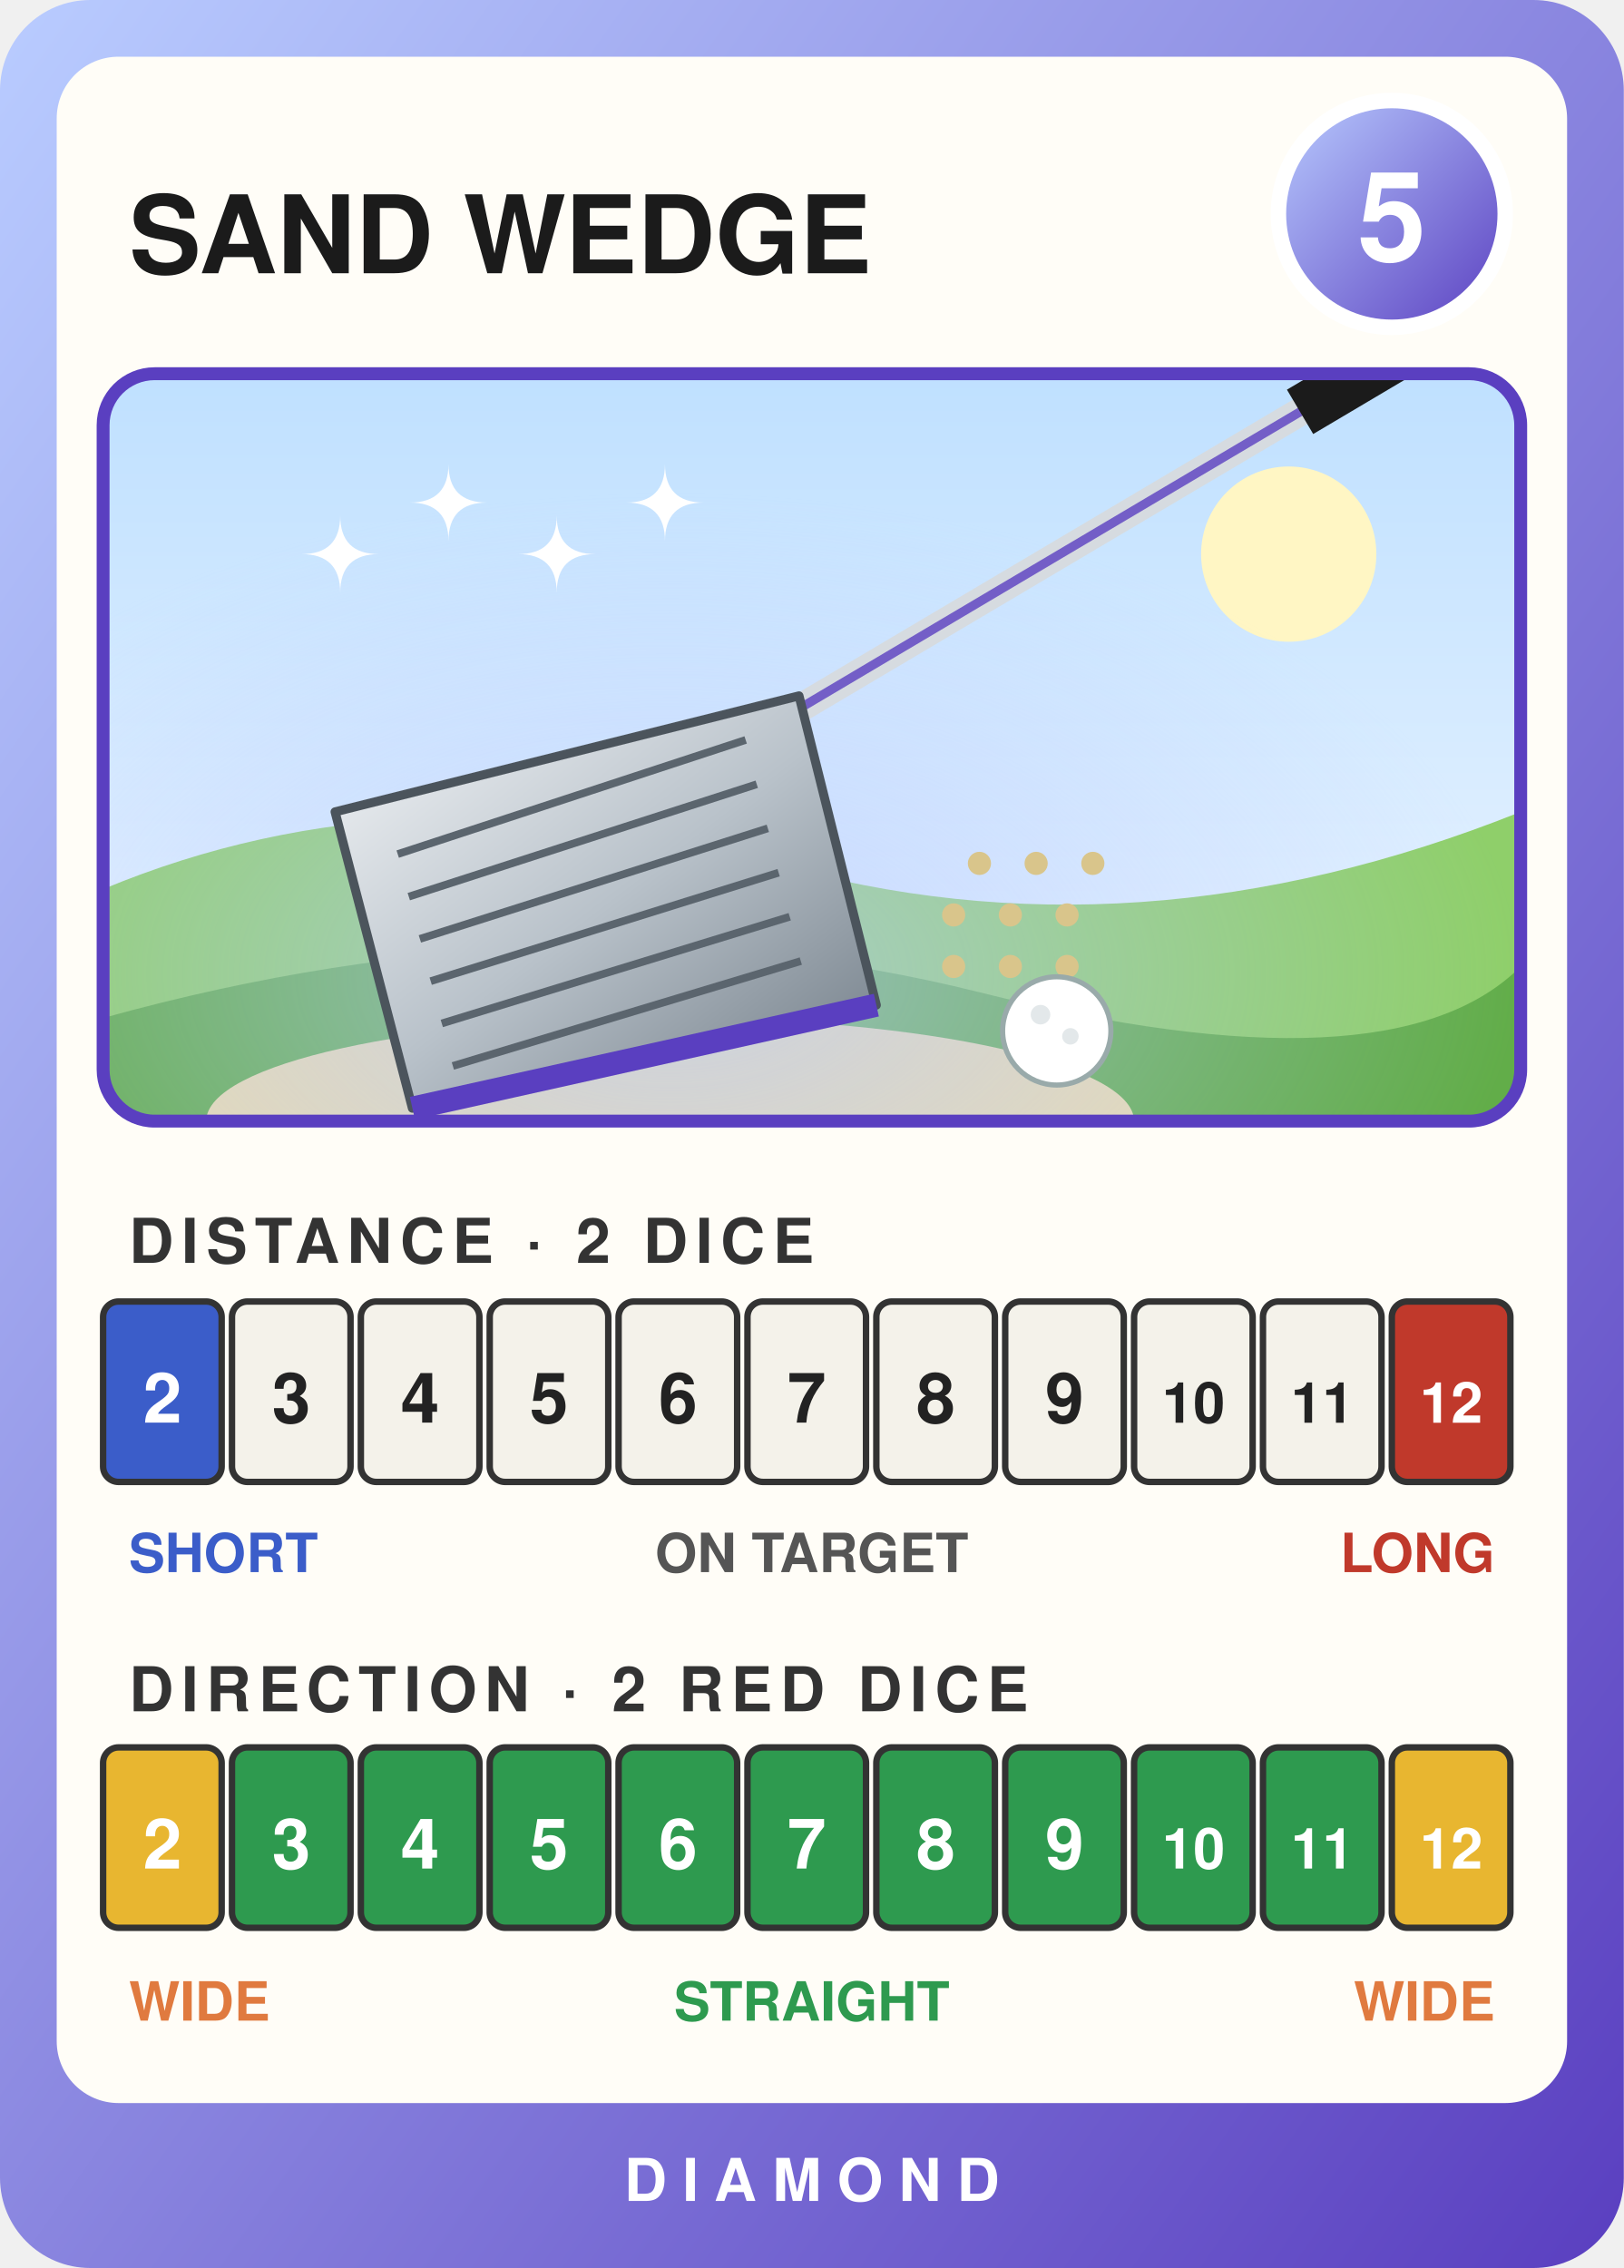
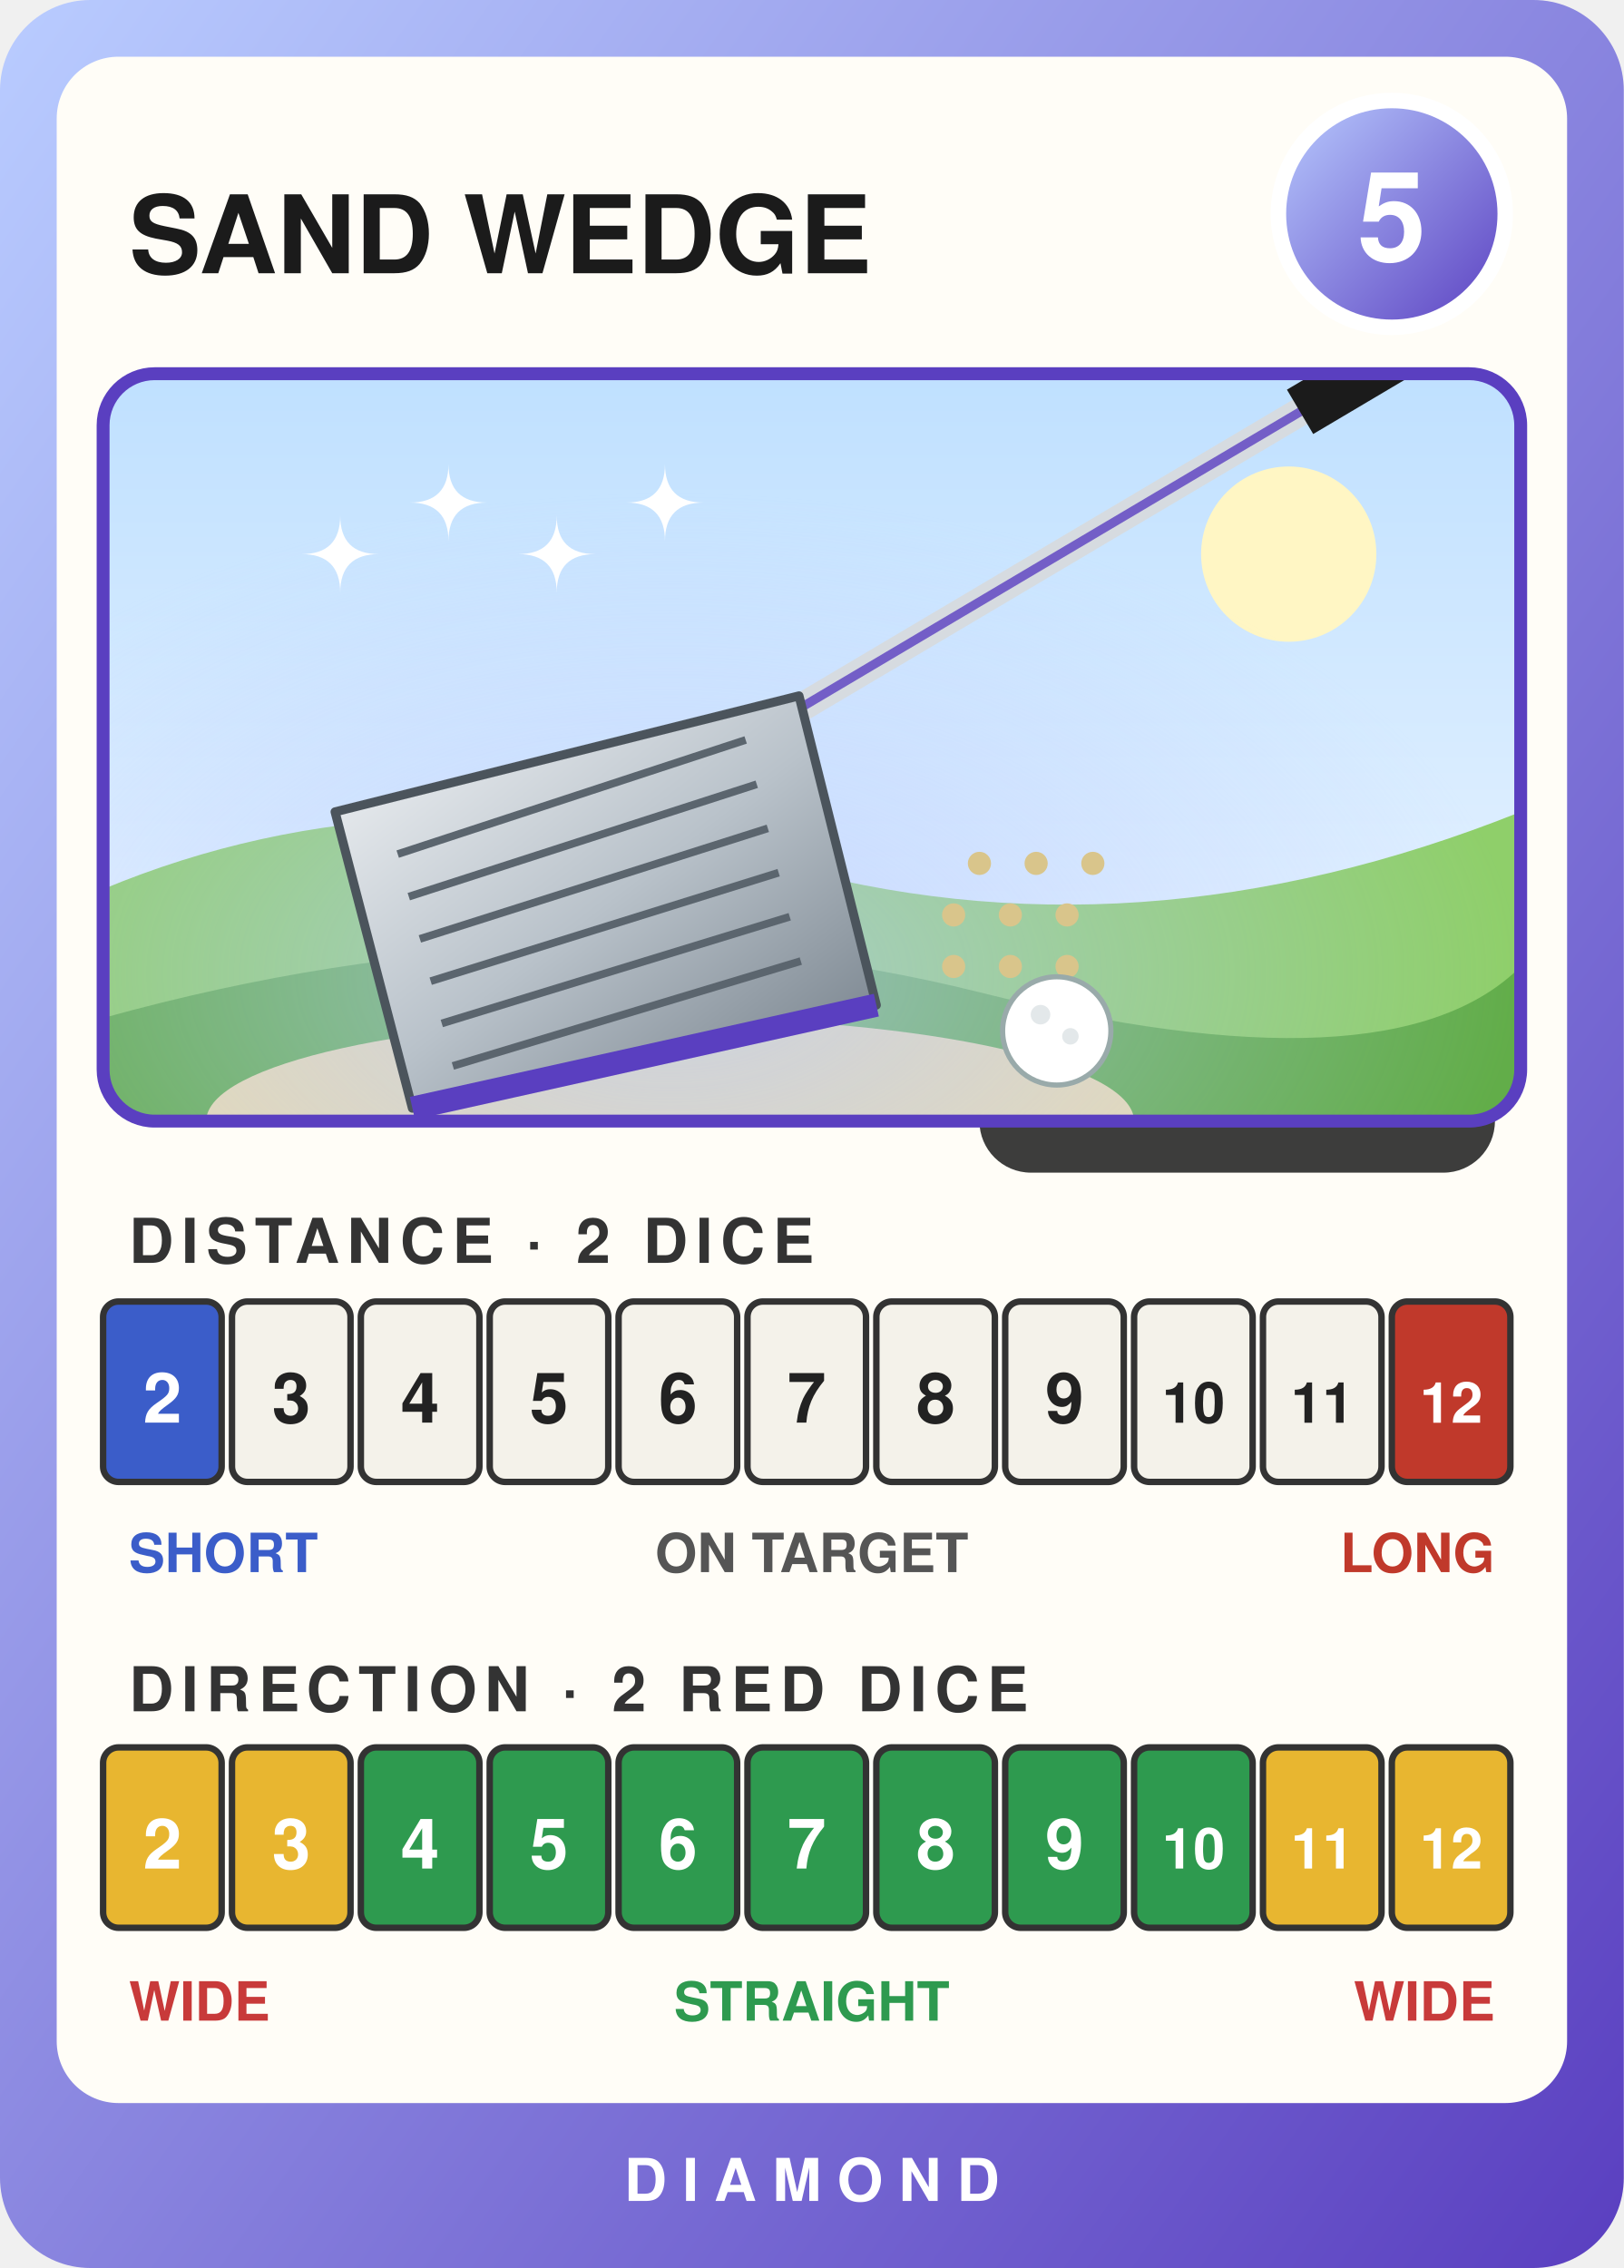
<svg xmlns="http://www.w3.org/2000/svg" width="63mm" height="88mm" viewBox="0 0 63 88" font-family="Helvetica, Arial, sans-serif">
  <defs>
    <linearGradient id="frsw5" x1="0" y1="0" x2="1" y2="1">
      <stop offset="0" stop-color="#b9ccff" />
      <stop offset="1" stop-color="#5a3fc0" />
    </linearGradient>
    <clipPath id="artsw5">
      <rect x="4" y="14.5" width="55" height="29" rx="2" />
    </clipPath>
  </defs>
  <rect width="63" height="88" rx="3.5" fill="url(#frsw5)" />
  <rect x="2.2" y="2.2" width="58.6" height="79.4" rx="2.4" fill="#fffdf7" />
  <text x="5" y="10.6" font-size="4.2" font-weight="800" fill="#1b1b1b">SAND WEDGE</text>
+   <rect x="38" y="38" width="20" height="7.5" rx="2" fill="#1b1b1b" fill-opacity="0.85" />
+   <text x="48" y="43.6" text-anchor="middle" font-size="4.2" font-weight="800" fill="#fff">115 YD</text>
  <circle cx="54" cy="8.3" r="4.4" fill="url(#frsw5)" stroke="#fff" stroke-width="0.6" />
  <text x="54" y="10.1" text-anchor="middle" font-size="4.8" font-weight="800" fill="#fff">5</text>
  <g clip-path="url(#artsw5)">
    <g transform="translate(4 14.5)">
      <defs>
        <linearGradient id="skysw5" x1="0" y1="0" x2="0" y2="1">
          <stop offset="0" stop-color="#bfe0ff" />
          <stop offset="1" stop-color="#f2f8ff" />
        </linearGradient>
        <linearGradient id="steelsw5" x1="0" y1="0" x2="1" y2="1">
          <stop offset="0" stop-color="#f4f6f8" />
          <stop offset="0.5" stop-color="#b9c2ca" />
          <stop offset="1" stop-color="#6f7a84" />
        </linearGradient>
        <radialGradient id="headsw5" cx="0.35" cy="0.3" r="0.8">
          <stop offset="0" stop-color="#5a6574" />
          <stop offset="1" stop-color="#11161d" />
        </radialGradient>
        <radialGradient id="woodsw5" cx="0.35" cy="0.3" r="0.8">
          <stop offset="0" stop-color="#c58a50" />
          <stop offset="1" stop-color="#5a3315" />
        </radialGradient>
        <radialGradient id="glowsw5" cx="0.4" cy="0.75" r="0.6">
          <stop offset="0" stop-color="#b9ccff" stop-opacity="0.65" />
          <stop offset="1" stop-color="#b9ccff" stop-opacity="0" />
        </radialGradient>
      </defs>
      <rect width="55" height="31" fill="url(#skysw5)" />
      <circle cx="46" cy="7" r="3.4" fill="#fff6c4" />
      <path d="M0 20 Q 12 15 26 19 T 55 17 V31 H0 Z" fill="#8fcf6a" />
      <path d="M0 25 Q 18 20 34 24 T 55 23 V31 H0 Z" fill="#62ad49" />
      <ellipse cx="22" cy="29" rx="18" ry="4" fill="#ecdcab" />
      <rect width="55" height="31" fill="url(#glowsw5)" />
      <line x1="27" y1="13" x2="54" y2="-3" stroke="#d6dbe0" stroke-width="1.1" />
      <line x1="27" y1="13" x2="54" y2="-3" stroke="#5a3fc0" stroke-width="0.35" opacity="0.8" />
      <line x1="46.44" y1="1.48" x2="54" y2="-3" stroke="#1b1b1b" stroke-width="2" />
      <polygon points="9,17 27,12.5 30,24.5 12,28.5" fill="url(#steelsw5)" stroke="#4b545c" stroke-width="0.35" stroke-linejoin="round" />
      <line x1="11.43" y1="18.64" x2="24.93" y2="14.21" stroke="#5b656e" stroke-width="0.3" />
      <line x1="11.86" y1="20.29" x2="25.36" y2="15.93" stroke="#5b656e" stroke-width="0.3" />
      <line x1="12.29" y1="21.93" x2="25.79" y2="17.64" stroke="#5b656e" stroke-width="0.3" />
      <line x1="12.71" y1="23.57" x2="26.21" y2="19.36" stroke="#5b656e" stroke-width="0.3" />
      <line x1="13.14" y1="25.21" x2="26.64" y2="21.07" stroke="#5b656e" stroke-width="0.3" />
      <line x1="13.57" y1="26.86" x2="27.07" y2="22.79" stroke="#5b656e" stroke-width="0.3" />
      <line x1="12" y1="28.5" x2="30" y2="24.5" stroke="#5a3fc0" stroke-width="0.9" />
      <circle cx="33" cy="23" r="0.45" fill="#d9c58b" />
      <circle cx="35.2" cy="23" r="0.45" fill="#d9c58b" />
      <circle cx="37.4" cy="23" r="0.45" fill="#d9c58b" />
      <circle cx="33" cy="21" r="0.45" fill="#d9c58b" />
      <circle cx="35.2" cy="21" r="0.45" fill="#d9c58b" />
      <circle cx="37.4" cy="21" r="0.45" fill="#d9c58b" />
      <circle cx="34" cy="19" r="0.45" fill="#d9c58b" />
      <circle cx="36.2" cy="19" r="0.45" fill="#d9c58b" />
      <circle cx="38.4" cy="19" r="0.45" fill="#d9c58b" />
      <circle cx="37" cy="25.5" r="2.1" fill="#fff" stroke="#9aa" stroke-width="0.2" />
      <circle cx="36.37" cy="24.87" r="0.38" fill="#e3e8ea" />
      <circle cx="37.53" cy="25.71" r="0.32" fill="#e3e8ea" />
      <path d="M 9.2 5.5 Q 9.2 7 10.7 7 Q 9.2 7 9.2 8.5 Q 9.2 7 7.7 7 Q 9.2 7 9.2 5.5 Z" fill="#fff" />
      <path d="M 13.4 3.5 Q 13.4 5 14.9 5 Q 13.4 5 13.4 6.5 Q 13.4 5 11.9 5 Q 13.4 5 13.4 3.5 Z" fill="#fff" />
      <path d="M 17.6 5.5 Q 17.6 7 19.1 7 Q 17.6 7 17.6 8.5 Q 17.6 7 16.1 7 Q 17.6 7 17.6 5.5 Z" fill="#fff" />
      <path d="M 21.8 3.5 Q 21.8 5 23.3 5 Q 21.8 5 21.8 6.5 Q 21.8 5 20.3 5 Q 21.8 5 21.8 3.5 Z" fill="#fff" />
    </g>
  </g>
  <rect x="4" y="14.5" width="55" height="29" rx="2" fill="none" stroke="#5a3fc0" stroke-width="0.5" />
  <text x="5" y="49" font-size="2.4" font-weight="800" fill="#333" letter-spacing="0.3">DISTANCE · 2 DICE</text>
  <rect x="4" y="50.5" width="4.6" height="7" rx="0.6" fill="#3b5dc9" stroke="#333" stroke-width="0.25" />
  <text x="6.3" y="55.2" text-anchor="middle" font-size="2.7" font-weight="800" fill="#fff">2</text>
  <rect x="9" y="50.5" width="4.6" height="7" rx="0.6" fill="#f4f2ea" stroke="#333" stroke-width="0.25" />
  <text x="11.3" y="55.2" text-anchor="middle" font-size="2.7" font-weight="800" fill="#222">3</text>
  <rect x="14" y="50.5" width="4.6" height="7" rx="0.6" fill="#f4f2ea" stroke="#333" stroke-width="0.25" />
  <text x="16.3" y="55.2" text-anchor="middle" font-size="2.7" font-weight="800" fill="#222">4</text>
  <rect x="19" y="50.5" width="4.6" height="7" rx="0.6" fill="#f4f2ea" stroke="#333" stroke-width="0.25" />
  <text x="21.3" y="55.2" text-anchor="middle" font-size="2.7" font-weight="800" fill="#222">5</text>
  <rect x="24" y="50.5" width="4.6" height="7" rx="0.6" fill="#f4f2ea" stroke="#333" stroke-width="0.25" />
  <text x="26.3" y="55.2" text-anchor="middle" font-size="2.7" font-weight="800" fill="#222">6</text>
  <rect x="29" y="50.5" width="4.6" height="7" rx="0.6" fill="#f4f2ea" stroke="#333" stroke-width="0.25" />
  <text x="31.3" y="55.2" text-anchor="middle" font-size="2.7" font-weight="800" fill="#222">7</text>
  <rect x="34" y="50.5" width="4.6" height="7" rx="0.6" fill="#f4f2ea" stroke="#333" stroke-width="0.25" />
  <text x="36.3" y="55.2" text-anchor="middle" font-size="2.7" font-weight="800" fill="#222">8</text>
  <rect x="39" y="50.5" width="4.6" height="7" rx="0.6" fill="#f4f2ea" stroke="#333" stroke-width="0.25" />
  <text x="41.3" y="55.2" text-anchor="middle" font-size="2.7" font-weight="800" fill="#222">9</text>
  <rect x="44" y="50.5" width="4.6" height="7" rx="0.6" fill="#f4f2ea" stroke="#333" stroke-width="0.25" />
  <text x="46.3" y="55.2" text-anchor="middle" font-size="2.2" font-weight="800" fill="#222">10</text>
  <rect x="49" y="50.5" width="4.6" height="7" rx="0.6" fill="#f4f2ea" stroke="#333" stroke-width="0.25" />
  <text x="51.3" y="55.2" text-anchor="middle" font-size="2.2" font-weight="800" fill="#222">11</text>
  <rect x="54" y="50.5" width="4.6" height="7" rx="0.6" fill="#c0392b" stroke="#333" stroke-width="0.25" />
  <text x="56.3" y="55.2" text-anchor="middle" font-size="2.2" font-weight="800" fill="#fff">12</text>
  <text x="5" y="61" font-size="2.1" fill="#3b5dc9" font-weight="800">SHORT</text>
  <text x="31.5" y="61" text-anchor="middle" font-size="2.1" fill="#555" font-weight="800">ON TARGET</text>
  <text x="58" y="61" text-anchor="end" font-size="2.1" fill="#c0392b" font-weight="800">LONG</text>
  <text x="5" y="66.4" font-size="2.4" font-weight="800" fill="#333" letter-spacing="0.3">DIRECTION · 2 RED DICE</text>
  <rect x="4" y="67.8" width="4.6" height="7" rx="0.6" fill="#e8b630" stroke="#333" stroke-width="0.25" />
  <text x="6.3" y="72.5" text-anchor="middle" font-size="2.7" font-weight="800" fill="#fff">2</text>
-   <rect x="9" y="67.8" width="4.6" height="7" rx="0.6" fill="#2e9a4f" stroke="#333" stroke-width="0.25" />
+   <rect x="9" y="67.8" width="4.6" height="7" rx="0.6" fill="#e8b630" stroke="#333" stroke-width="0.25" />
  <text x="11.3" y="72.5" text-anchor="middle" font-size="2.7" font-weight="800" fill="#fff">3</text>
  <rect x="14" y="67.8" width="4.6" height="7" rx="0.6" fill="#2e9a4f" stroke="#333" stroke-width="0.25" />
  <text x="16.3" y="72.5" text-anchor="middle" font-size="2.7" font-weight="800" fill="#fff">4</text>
  <rect x="19" y="67.8" width="4.6" height="7" rx="0.6" fill="#2e9a4f" stroke="#333" stroke-width="0.25" />
  <text x="21.3" y="72.5" text-anchor="middle" font-size="2.7" font-weight="800" fill="#fff">5</text>
  <rect x="24" y="67.8" width="4.6" height="7" rx="0.6" fill="#2e9a4f" stroke="#333" stroke-width="0.25" />
  <text x="26.3" y="72.5" text-anchor="middle" font-size="2.7" font-weight="800" fill="#fff">6</text>
  <rect x="29" y="67.8" width="4.6" height="7" rx="0.6" fill="#2e9a4f" stroke="#333" stroke-width="0.25" />
  <text x="31.3" y="72.5" text-anchor="middle" font-size="2.7" font-weight="800" fill="#fff">7</text>
  <rect x="34" y="67.8" width="4.6" height="7" rx="0.6" fill="#2e9a4f" stroke="#333" stroke-width="0.25" />
  <text x="36.3" y="72.5" text-anchor="middle" font-size="2.7" font-weight="800" fill="#fff">8</text>
  <rect x="39" y="67.8" width="4.6" height="7" rx="0.6" fill="#2e9a4f" stroke="#333" stroke-width="0.25" />
  <text x="41.3" y="72.5" text-anchor="middle" font-size="2.7" font-weight="800" fill="#fff">9</text>
  <rect x="44" y="67.8" width="4.6" height="7" rx="0.6" fill="#2e9a4f" stroke="#333" stroke-width="0.25" />
  <text x="46.3" y="72.5" text-anchor="middle" font-size="2.2" font-weight="800" fill="#fff">10</text>
-   <rect x="49" y="67.8" width="4.6" height="7" rx="0.6" fill="#2e9a4f" stroke="#333" stroke-width="0.25" />
+   <rect x="49" y="67.8" width="4.6" height="7" rx="0.6" fill="#e8b630" stroke="#333" stroke-width="0.25" />
  <text x="51.3" y="72.5" text-anchor="middle" font-size="2.2" font-weight="800" fill="#fff">11</text>
  <rect x="54" y="67.8" width="4.6" height="7" rx="0.6" fill="#e8b630" stroke="#333" stroke-width="0.25" />
  <text x="56.3" y="72.5" text-anchor="middle" font-size="2.2" font-weight="800" fill="#fff">12</text>
-   <text x="5" y="78.4" font-size="2.1" fill="#e07a3f" font-weight="800">WIDE</text>
+   <text x="5" y="78.4" font-size="2.1" fill="#c83a3a" font-weight="800">WIDE</text>
  <text x="31.5" y="78.4" text-anchor="middle" font-size="2.1" fill="#2e9a4f" font-weight="800">STRAIGHT</text>
-   <text x="58" y="78.4" text-anchor="end" font-size="2.1" fill="#e07a3f" font-weight="800">WIDE</text>
+   <text x="58" y="78.4" text-anchor="end" font-size="2.1" fill="#c83a3a" font-weight="800">WIDE</text>
  <text x="31.5" y="85.4" text-anchor="middle" font-size="2.3" font-weight="800" fill="#fff" letter-spacing="0.6">DIAMOND</text>
</svg>
